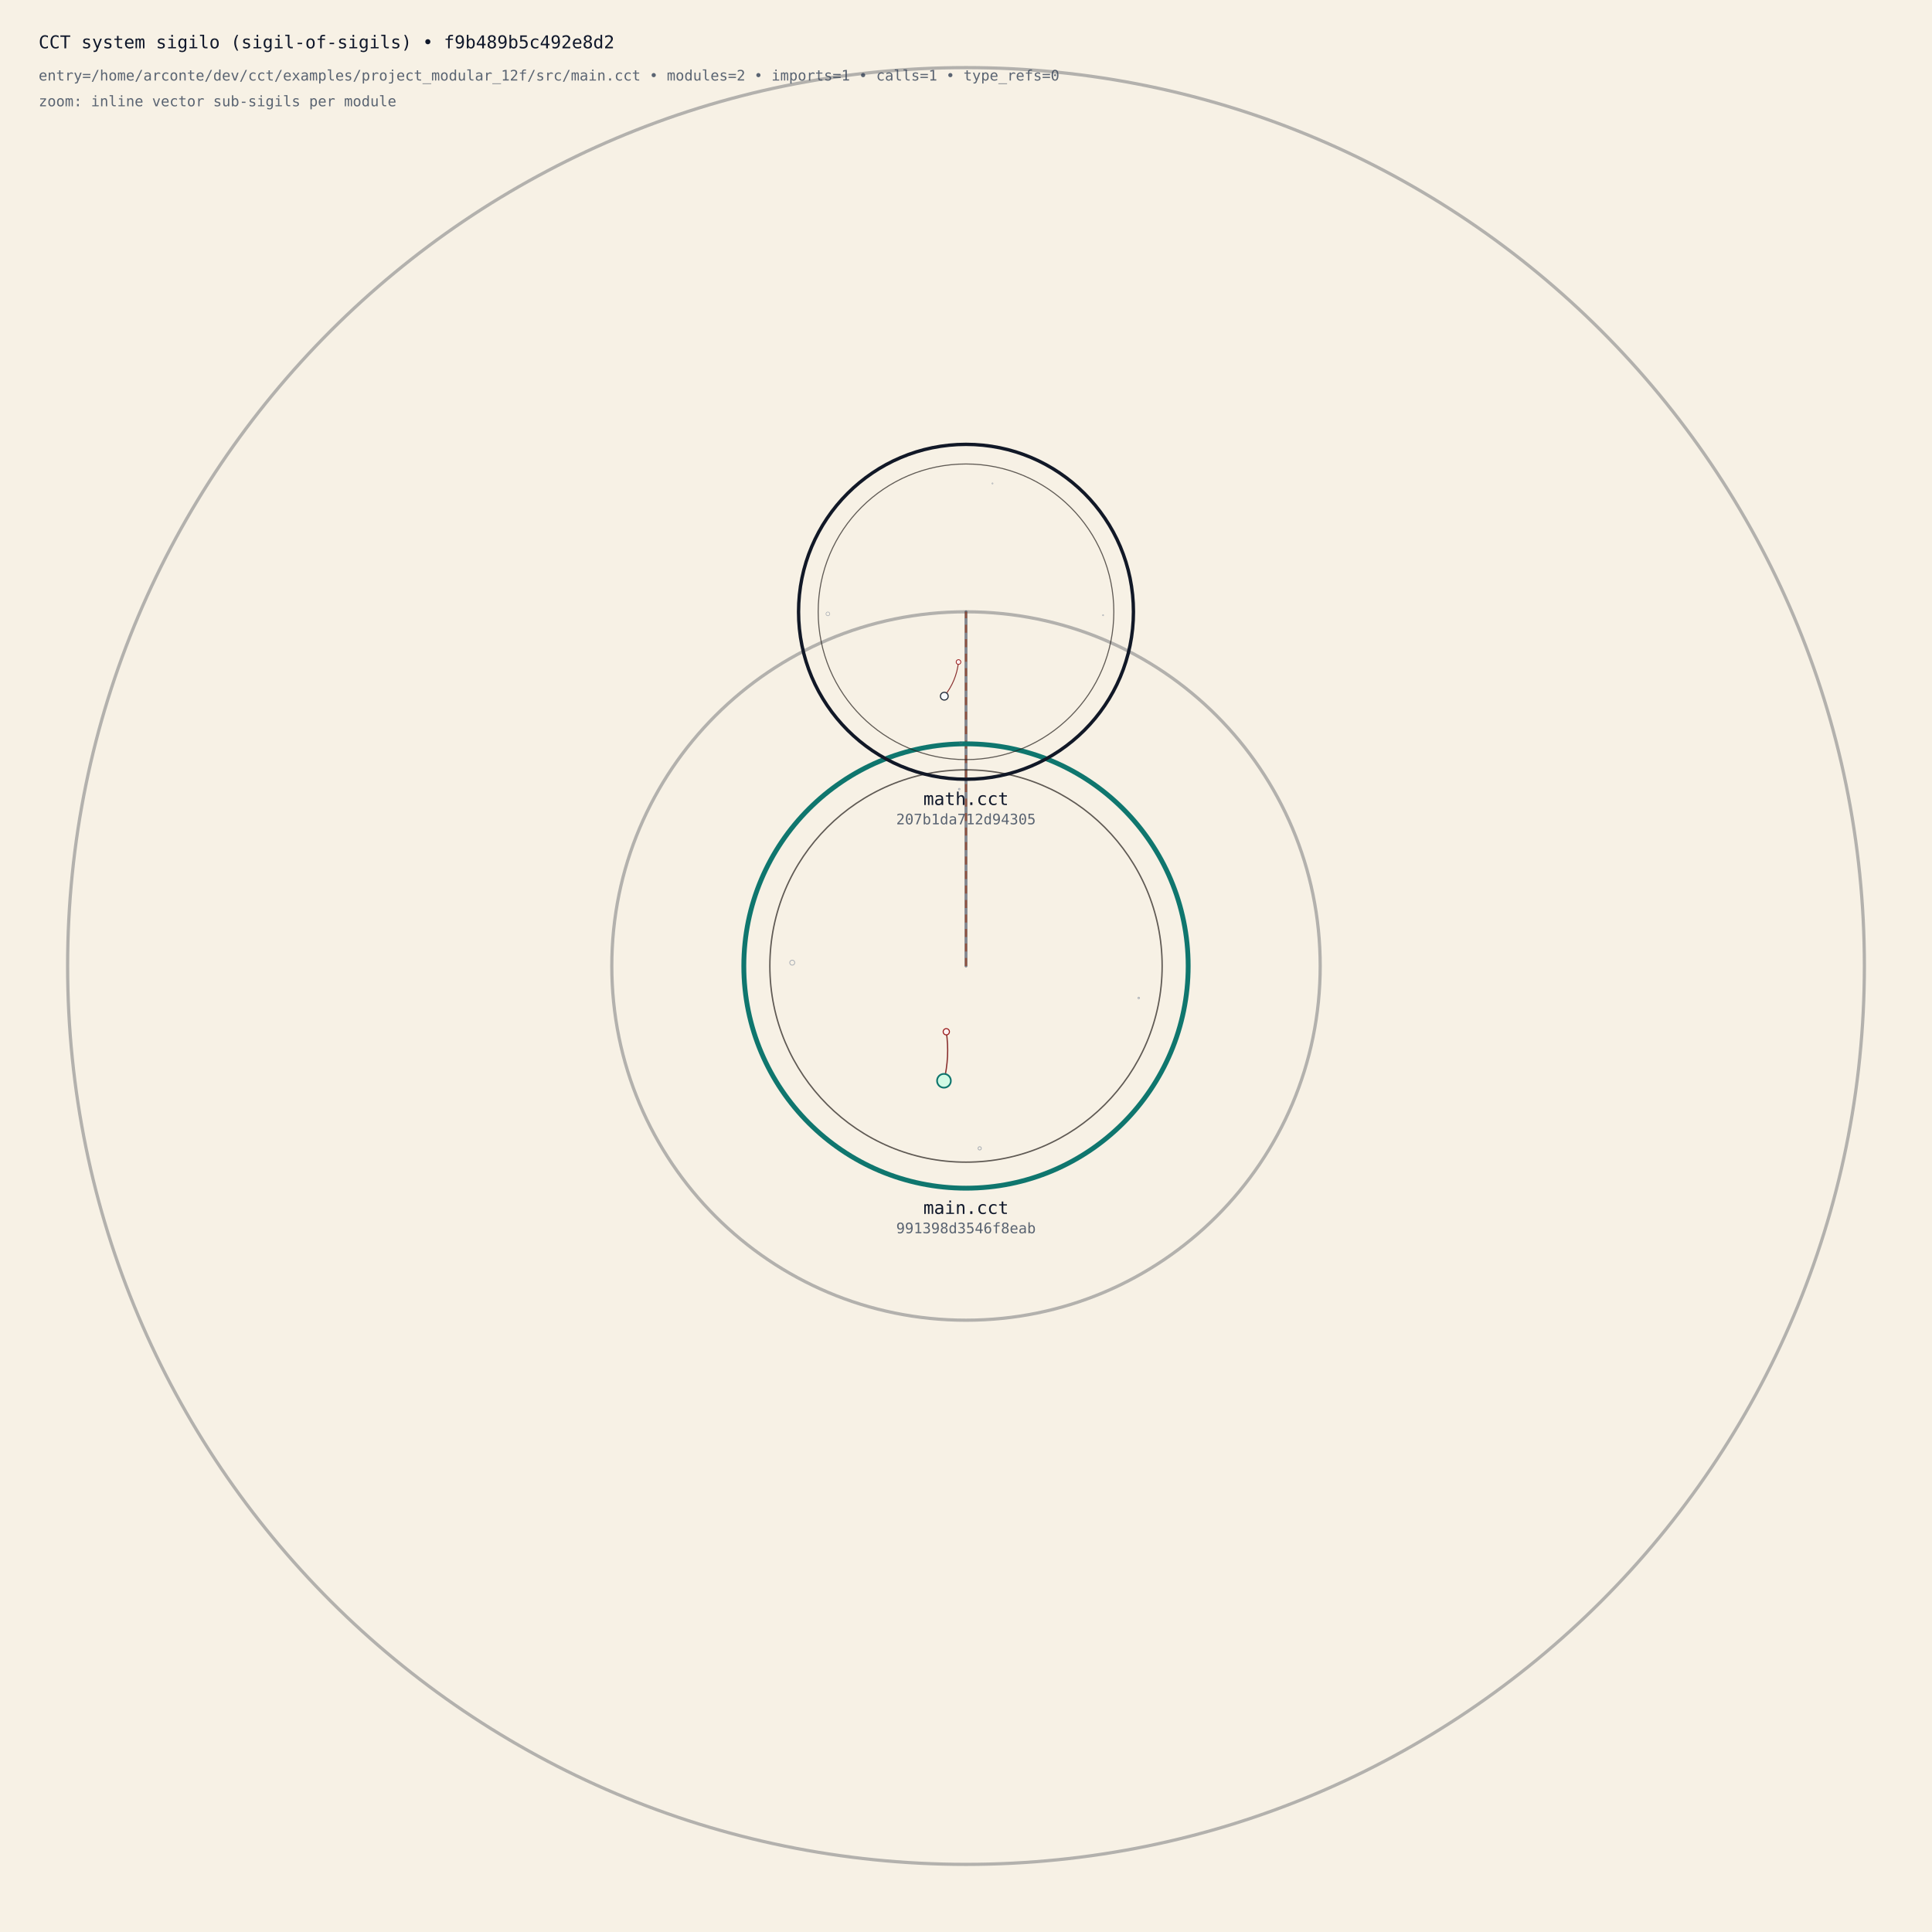
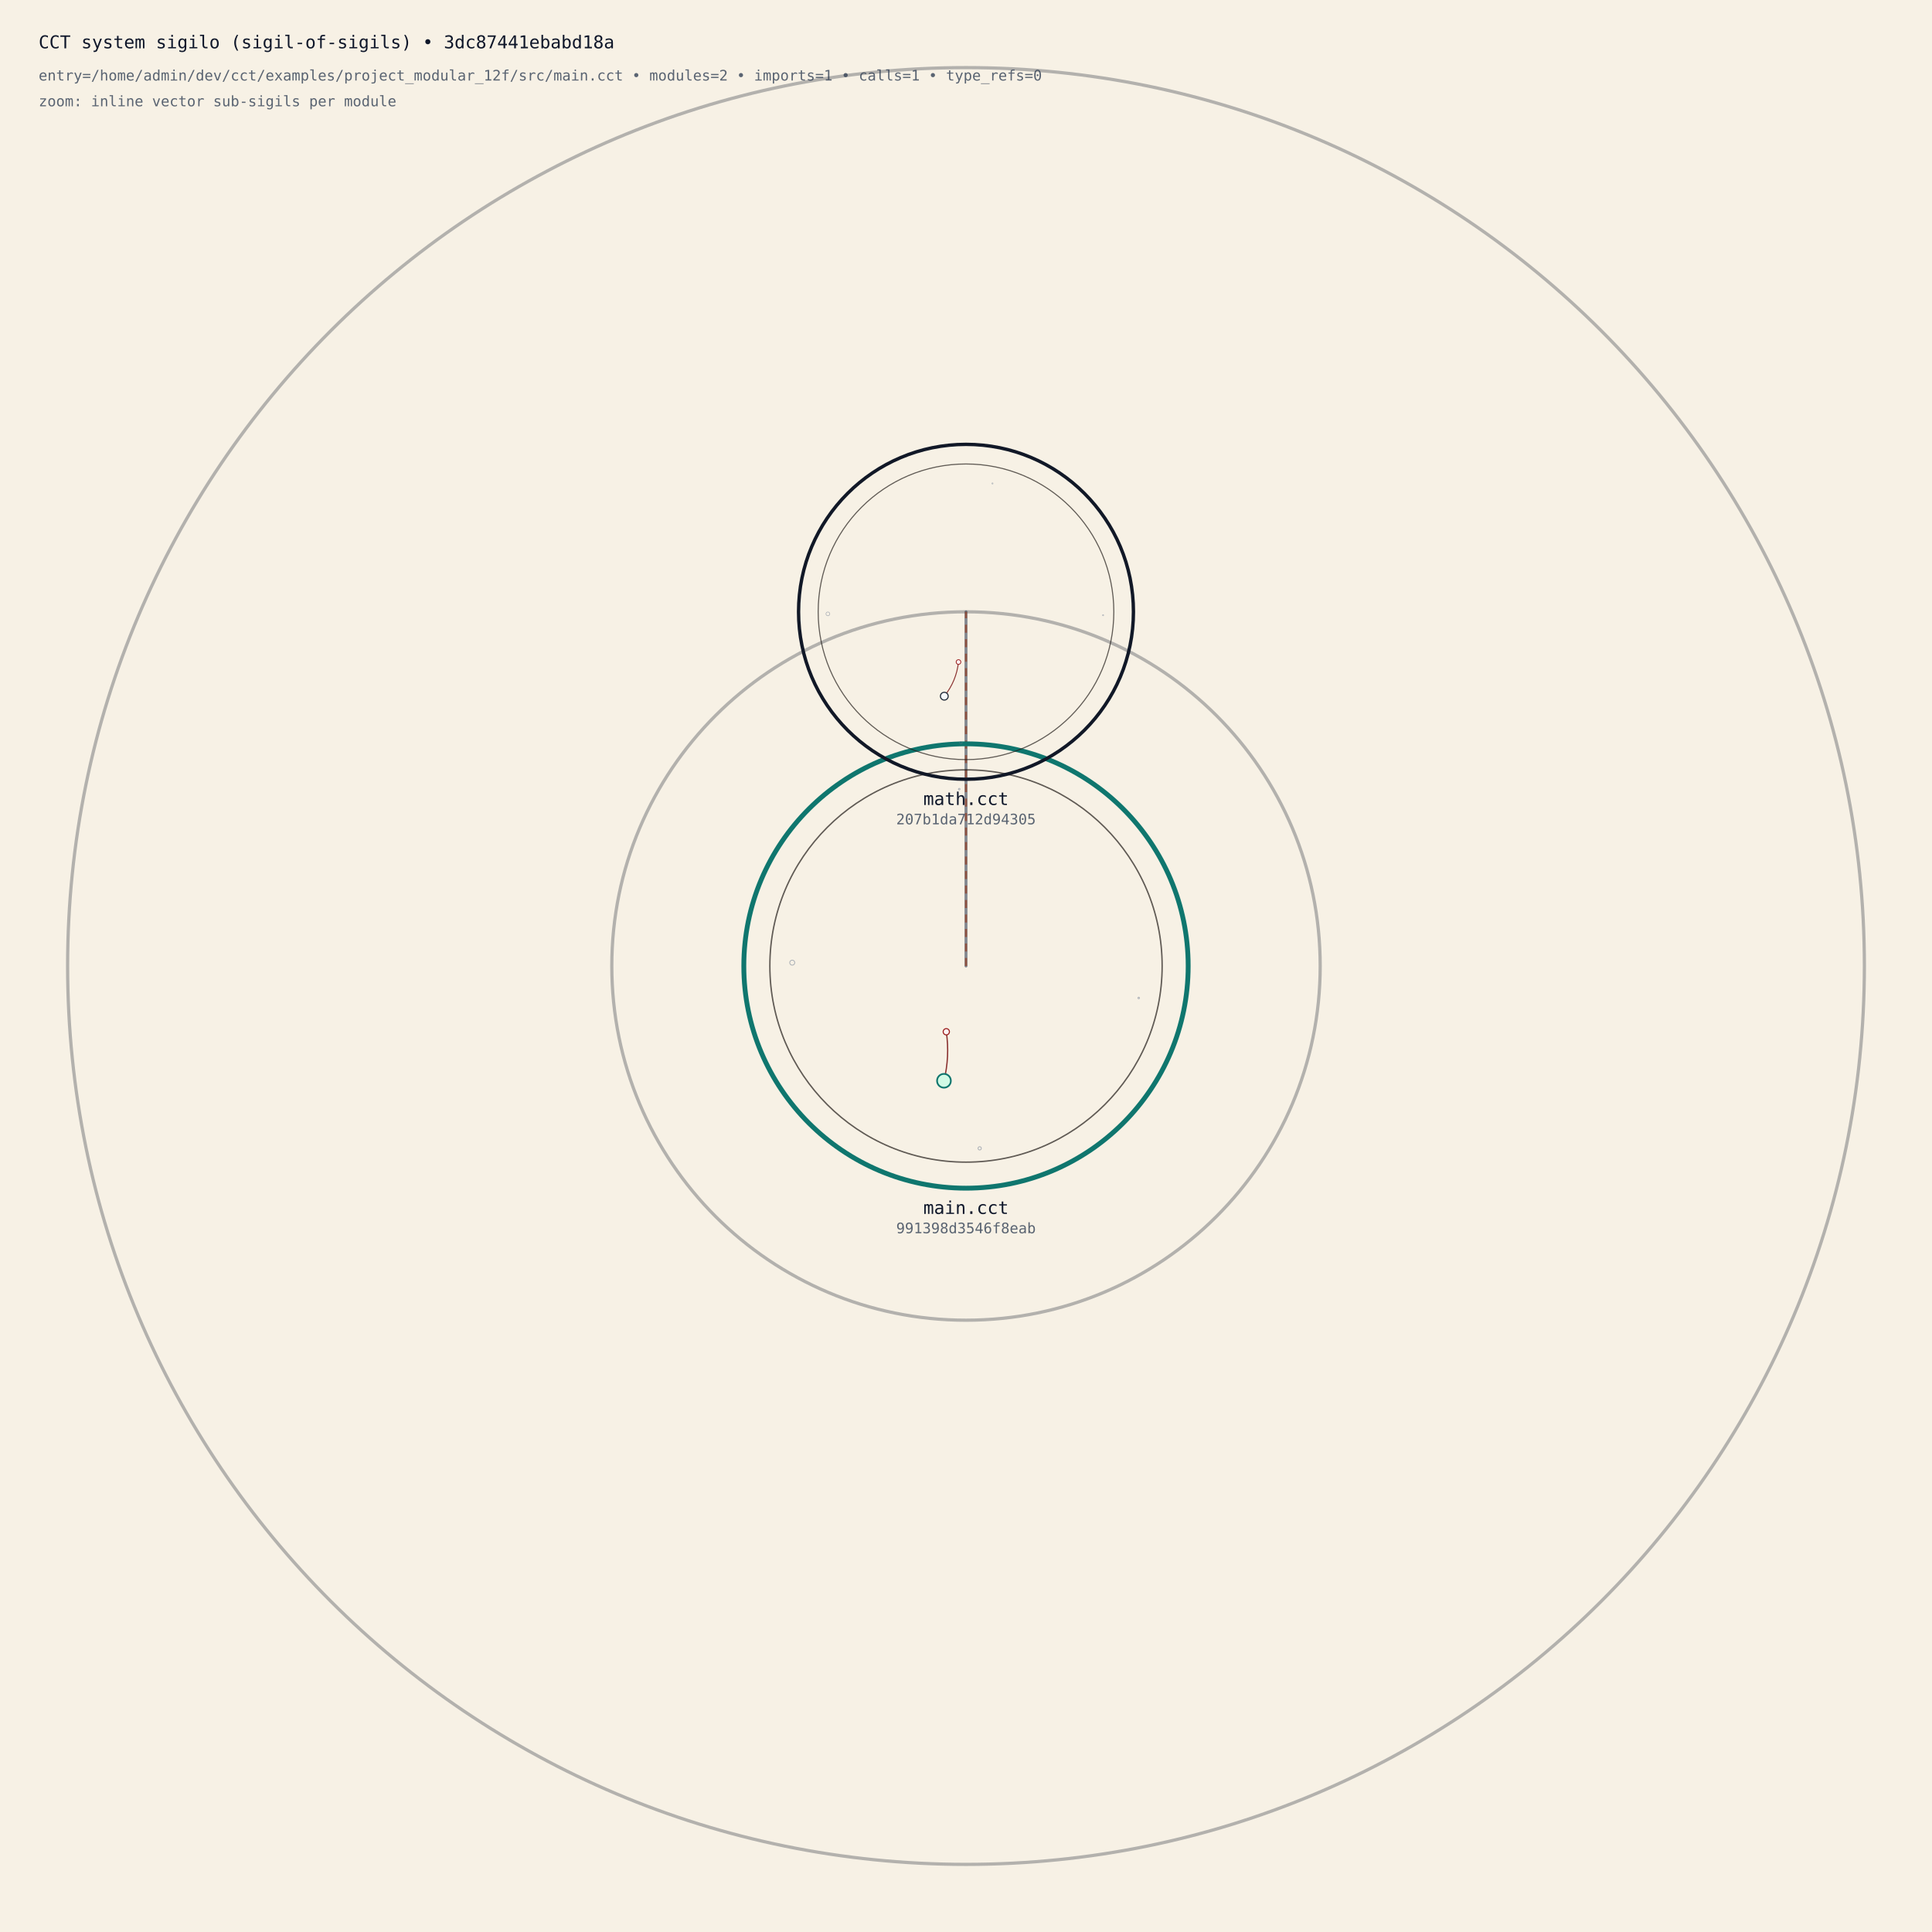
<svg xmlns="http://www.w3.org/2000/svg" width="1200" height="1200" viewBox="0.00 0.00 1200.00 1200.00" role="img" aria-label="CCT system sigilo">
  <defs>
    <style>
      .bg { fill: #f7f1e5; }
      .macro-ring { fill: none; stroke: #1f2937; stroke-width: 2.0; opacity: 0.32; }
      .macro-import { stroke: #334155; stroke-width: 1.8; stroke-linecap: round; fill: none; opacity: 0.60; }
      .macro-sem { stroke: #9a3412; stroke-width: 1.3; stroke-dasharray: 5 4; fill: none; opacity: 0.62; }
      .module-frame { fill: none; stroke: #111827; stroke-width: 2.1; }
      .module-entry-frame { fill: none; stroke: #0f766e; stroke-width: 3.0; }
      .module-label { fill: #0f172a; font: 11px monospace; }
      .module-hash { fill: #334155; font: 9px monospace; opacity: 0.8; }
      .base { stroke: #1f1a17; stroke-width: 1.6; fill: none; opacity: 0.7; }
      .primary { stroke: #111827; stroke-width: 2.4; fill: none; stroke-linecap: round; }
      .call { stroke: #4b5563; stroke-width: 1.5; fill: none; stroke-linecap: round; opacity: 0.82; }
      .branch { stroke: #6b7280; stroke-width: 1.2; fill: none; opacity: 0.8; }
      .loop { stroke: #0f766e; stroke-width: 1.3; fill: none; opacity: 0.84; }
      .bind { stroke: #6b7280; stroke-width: 1.05; fill: none; opacity: 0.84; }
      .term { stroke: #7f1d1d; stroke-width: 1.45; fill: none; stroke-linecap: round; }
      .node-main { fill: #f8fafc; stroke: #1f2937; stroke-width: 1.65; }
      .node-entry { fill: #d1fae5; stroke: #0f766e; stroke-width: 1.95; }
      .node-aux { fill: #f1f5f9; stroke: #475569; stroke-width: 1.15; }
      .node-loop { fill: #ecfeff; stroke: #0f766e; stroke-width: 1.2; }
      .node-term { fill: #fef2f2; stroke: #991b1b; stroke-width: 1.2; }
      .orn { stroke: #64748b; stroke-width: 0.9; fill: none; opacity: 0.55; }
      .hash { fill: #111827; font: 9px monospace; letter-spacing: 0.5px; }
      .label { fill: #0f172a; font: 8px monospace; opacity: 0.68; }
      .web-shell { fill: rgba(255,252,246,0.80); stroke: #5a4b3f; stroke-width: 1.0; }
      .web-chamber { fill: none; stroke: #8b7763; stroke-width: 1.2; opacity: 0.82; }
      .web-thread { fill: none; stroke: #8d7a68; stroke-width: 0.95; opacity: 0.58; }
      .web-group-arc { fill: none; stroke: #c5b59f; stroke-width: 0.95; opacity: 0.86; }
      .web-link { fill: none; stroke: #7b6a59; stroke-width: 0.92; opacity: 0.62; }
      .route-shell { fill: rgba(255,252,246,0.72); stroke: #5a4b3f; stroke-width: 0.95; }
      .route-mid { fill: none; stroke: #b7a690; stroke-width: 0.82; opacity: 0.76; }
      .route-arc { fill: none; stroke: #7a6957; stroke-width: 0.82; opacity: 0.82; stroke-linecap: round; }
      .route-spoke { fill: none; stroke: #978573; stroke-width: 0.78; opacity: 0.76; stroke-linecap: round; }
      .route-core { fill: #f7efe3; stroke: #57483b; stroke-width: 0.82; }
      .route-chord { fill: none; stroke: #51453b; stroke-width: 0.76; opacity: 0.70; stroke-linecap: round; }
      .route-glyph { fill: none; stroke: #efe6d9; stroke-width: 0.9; stroke-linejoin: round; }
      .route-method-seed { fill: #6b5a4b; stroke: #f7efe2; stroke-width: 0.7; }
      .node-wrap, .edge-wrap, .system-node-wrap, .system-edge-wrap { cursor: help; }
      .node-wrap:hover &gt; circle, .system-node-wrap:hover &gt; circle { opacity: 0.96; }
      .edge-wrap:hover &gt; path, .edge-wrap:hover &gt; line, .system-edge-wrap:hover &gt; line { opacity: 1.0; }
    </style>
    <clipPath id="module_clip_000">
      <circle cx="256" cy="256" r="246" />
    </clipPath>
    <clipPath id="module_clip_001">
      <circle cx="256" cy="256" r="246" />
    </clipPath>
  </defs>
  <rect class="bg" x="0.00" y="0.00" width="1200.00" height="1200.00" />
  <g id="macro_foundation">
    <circle class="macro-ring" cx="600" cy="600" r="558" />
    <circle class="macro-ring" cx="600" cy="600" r="220.00" opacity="0.22" />
  </g>
  <g id="imports" class="macro-import">
    <g class="system-edge-wrap">
      <line x1="600.000" y1="600.000" x2="600.000" y2="380.000" />
    </g>
  </g>
  <g id="semantic_cross" class="macro-sem">
    <g class="system-edge-wrap">
      <line x1="600.000" y1="600.000" x2="600.000" y2="380.000" />
    </g>
  </g>
  <g id="module_sigils">
    <g id="module_sigil_000" transform="translate(462.000 462.000) scale(0.5390625)">
      <g clip-path="url(#module_clip_000)">
        <g id="foundation">
          <circle class="base" cx="256" cy="256" r="226" />
        </g>
        <g id="primary_path">
  </g>
        <g id="call_links">
  </g>
        <g id="branches">
  </g>
        <g id="loops">
  </g>
        <g id="bindings">
  </g>
        <g id="terminals">
          <g class="edge-wrap">
            <path class="term" d="M 230.60 388.26 Q 237.47 360.28 233.30 331.76" stroke-width="1.65" opacity="0.90" />
          </g>
        </g>
        <g id="nodes">
          <g class="node-wrap">
            <circle class="node-entry" cx="230.60" cy="388.26" r="7.95" data-kind="rituale" data-ritual="main" data-line="5" data-col="1" data-depth="3" data-stmt="RITUALE" data-loops="0" data-calls="1" data-entry="true" />
          </g>
          <g class="node-wrap">
            <circle class="node-term" cx="233.30" cy="331.76" r="3.60" data-kind="term" data-ritual="main" data-line="6" data-col="3" data-depth="3" data-stmt="REDDE" />
          </g>
        </g>
        <g id="ornaments">
          <circle class="orn" cx="455.02" cy="292.85" r="0.90" />
          <circle class="orn" cx="271.78" cy="466.09" r="1.90" />
          <circle class="orn" cx="55.79" cy="252.15" r="2.90" />
          <circle class="orn" cx="248.22" cy="52.21" r="0.90" />
        </g>
      </g>
    </g>
    <g class="system-node-wrap">
      <circle class="module-entry-frame" cx="600.000" cy="600.000" r="138.000" />
      <text class="module-label" x="600.000" y="754.000" text-anchor="middle">main.cct</text>
      <text class="module-hash" x="600.000" y="766.000" text-anchor="middle">991398d3546f8eab</text>
    </g>
    <g id="module_sigil_001" transform="translate(496.000 276.000) scale(0.40625)">
      <g clip-path="url(#module_clip_001)">
        <g id="foundation">
          <circle class="base" cx="256" cy="256" r="226" />
        </g>
        <g id="primary_path">
  </g>
        <g id="call_links">
  </g>
        <g id="branches">
  </g>
        <g id="loops">
  </g>
        <g id="bindings">
  </g>
        <g id="terminals">
          <g class="edge-wrap">
            <path class="term" d="M 222.84 385.02 Q 241.29 362.05 244.53 332.77" stroke-width="1.65" opacity="0.90" />
          </g>
        </g>
        <g id="nodes">
          <g class="node-wrap">
            <circle class="node-main" cx="222.84" cy="385.02" r="5.95" data-kind="rituale" data-ritual="dobro" data-line="3" data-col="1" data-depth="3" data-stmt="RITUALE" data-loops="0" data-calls="0" />
          </g>
          <g class="node-wrap">
            <circle class="node-term" cx="244.53" cy="332.77" r="3.60" data-kind="term" data-ritual="dobro" data-line="4" data-col="3" data-depth="3" data-stmt="REDDE" />
          </g>
        </g>
        <g id="ornaments">
          <circle class="orn" cx="465.59" cy="261.24" r="0.90" />
          <circle class="orn" cx="248.24" cy="456.11" r="1.90" />
          <circle class="orn" cx="44.80" cy="259.16" r="2.90" />
          <circle class="orn" cx="296.48" cy="59.76" r="0.90" />
        </g>
      </g>
    </g>
    <g class="system-node-wrap">
      <circle class="module-frame" cx="600.000" cy="380.000" r="104.000" />
      <text class="module-label" x="600.000" y="500.000" text-anchor="middle">math.cct</text>
      <text class="module-hash" x="600.000" y="512.000" text-anchor="middle">207b1da712d94305</text>
    </g>
  </g>
-   <text class="module-label" x="24" y="30" font-size="14">CCT system sigilo (sigil-of-sigils) • f9b489b5c492e8d2</text>
-   <text class="module-hash" x="24" y="50" font-size="10">entry=/home/arconte/dev/cct/examples/project_modular_12f/src/main.cct • modules=2 • imports=1 • calls=1 • type_refs=0</text>
+   <text class="module-label" x="24" y="30" font-size="14">CCT system sigilo (sigil-of-sigils) • 3dc87441ebabd18a</text>
+   <text class="module-hash" x="24" y="50" font-size="10">entry=/home/admin/dev/cct/examples/project_modular_12f/src/main.cct • modules=2 • imports=1 • calls=1 • type_refs=0</text>
  <text class="module-hash" x="24" y="66" font-size="10">zoom: inline vector sub-sigils per module</text>
</svg>
